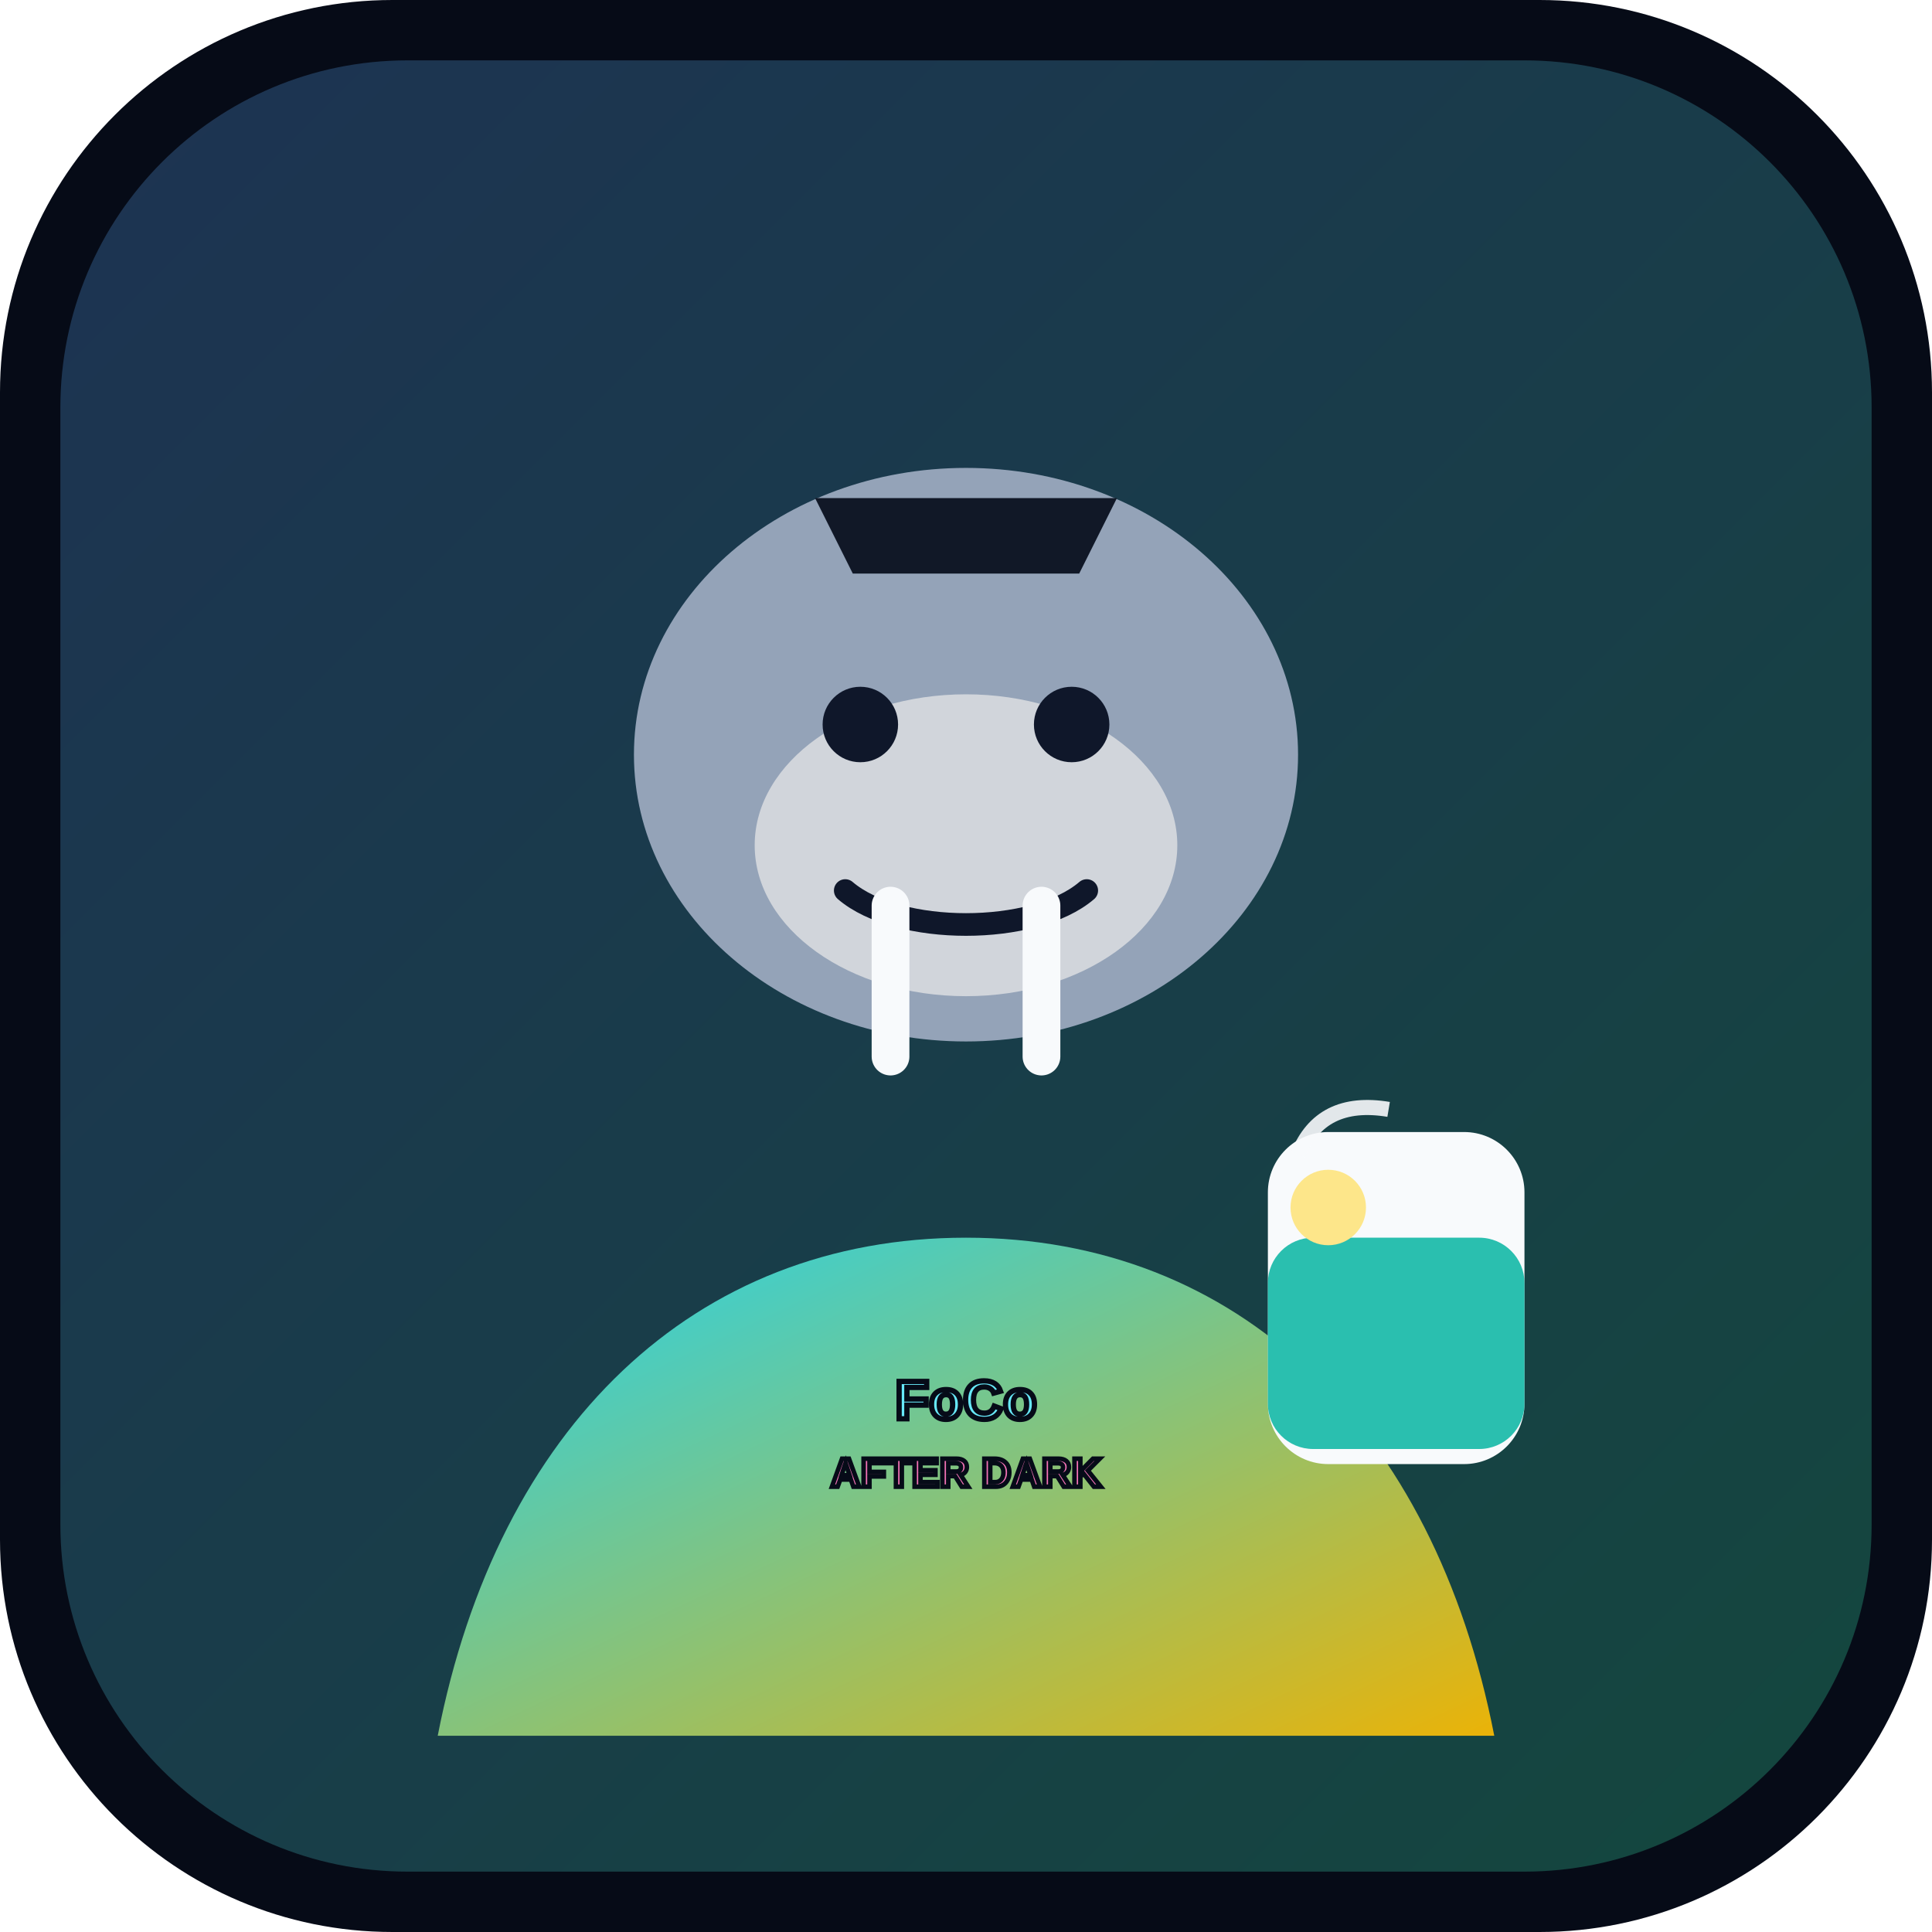
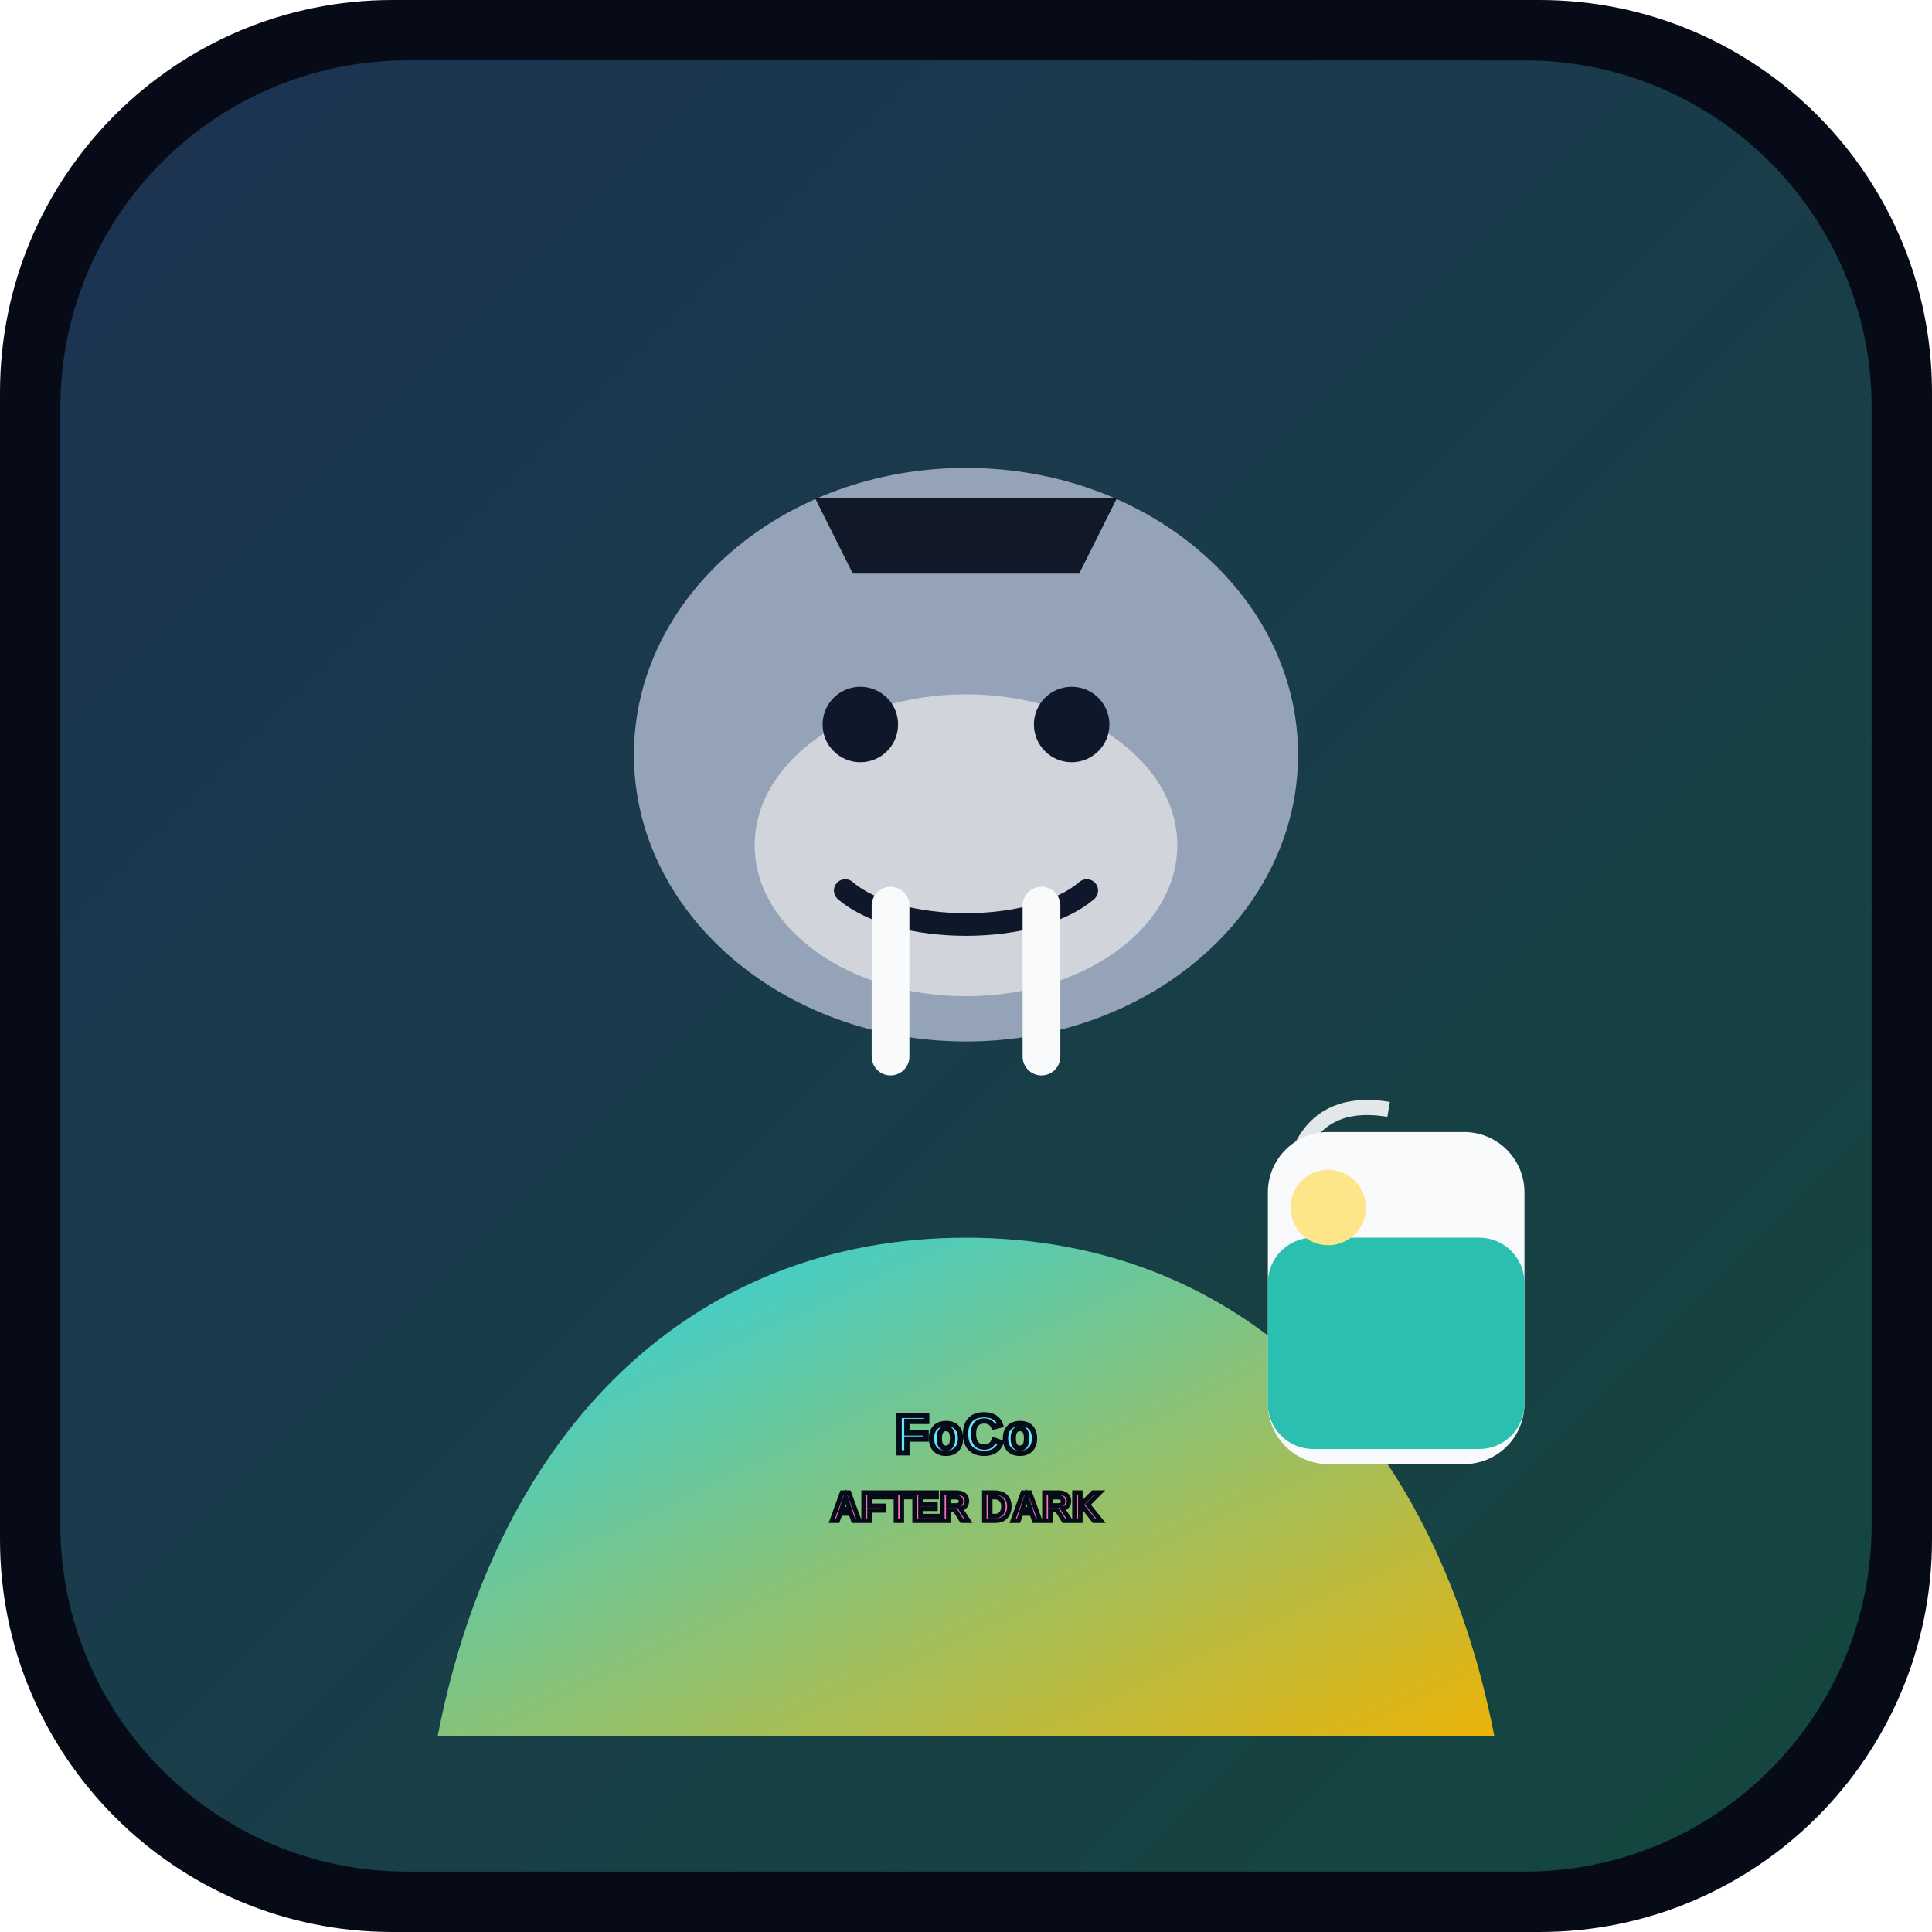
<svg xmlns="http://www.w3.org/2000/svg" viewBox="0 0 256 256" role="img" aria-label="Wavy Walrus">
  <defs>
    <linearGradient id="bg" x1="0" y1="0" x2="1" y2="1">
      <stop offset="0%" stop-color="#60a5fa" stop-opacity="0.26" />
      <stop offset="100%" stop-color="#34d399" stop-opacity="0.30" />
    </linearGradient>
    <linearGradient id="shirt" x1="0" y1="0" x2="1" y2="1">
      <stop offset="0%" stop-color="#22d3ee" />
      <stop offset="100%" stop-color="#eab308" />
    </linearGradient>
  </defs>
  <rect width="256" height="256" rx="52" fill="#060b17" />
  <rect x="8" y="8" width="240" height="240" rx="46" fill="url(#bg)" />
  <ellipse cx="128" cy="100" rx="44" ry="38" fill="#94a3b8" />
  <ellipse cx="128" cy="112" rx="28" ry="20" fill="#d1d5db" />
  <circle cx="114" cy="96" r="5" fill="#0f172a" />
  <circle cx="142" cy="96" r="5" fill="#0f172a" />
  <path d="M112 118c7 6 25 6 32 0" fill="none" stroke="#0f172a" stroke-width="3" stroke-linecap="round" />
  <path d="M118 120v20M138 120v20" stroke="#f8fafc" stroke-width="5" stroke-linecap="round" />
  <path d="M108 66h40l-5 10h-30z" fill="#111827" />
  <rect x="84" y="176" width="88" height="48" rx="13" fill="#0b1220" opacity="0.9" />
  <path d="M58 230c8-41 34-66 70-66s62 25 70 66" fill="url(#shirt)" />
-   <text x="128" y="188" text-anchor="middle" font-family="Arial, sans-serif" font-size="7.2" font-weight="700" fill="#67e8f9" stroke="#060b18" stroke-width="0.7" letter-spacing="0.10">FoCo</text>
-   <text x="128" y="197" text-anchor="middle" font-family="Arial, sans-serif" font-size="5.4" font-weight="700" fill="#f472b6" stroke="#060b18" stroke-width="0.6" letter-spacing="0.08">AFTER DARK</text>
+   <g transform="translate(128 198)" text-anchor="middle" font-family="Arial, sans-serif" font-weight="700">
+     <text y="-5.5" font-size="7.2" fill="#67e8f9" stroke="#060b18" stroke-width="0.7" letter-spacing="0.10">FoCo</text>
+     <text y="3.5" font-size="5.4" fill="#f472b6" stroke="#060b18" stroke-width="0.6" letter-spacing="0.08">AFTER DARK</text>
+   </g>
  <rect x="168" y="150" width="34" height="44" rx="8" fill="#f8fafc" />
  <rect x="168" y="164" width="34" height="28" rx="6" fill="#14b8a6" opacity="0.9" />
  <circle cx="176" cy="160" r="5" fill="#fde68a" />
  <path d="M172 153c2-5 6-7 12-6" stroke="#f8fafc" stroke-width="2" fill="none" opacity="0.9" />
</svg>
